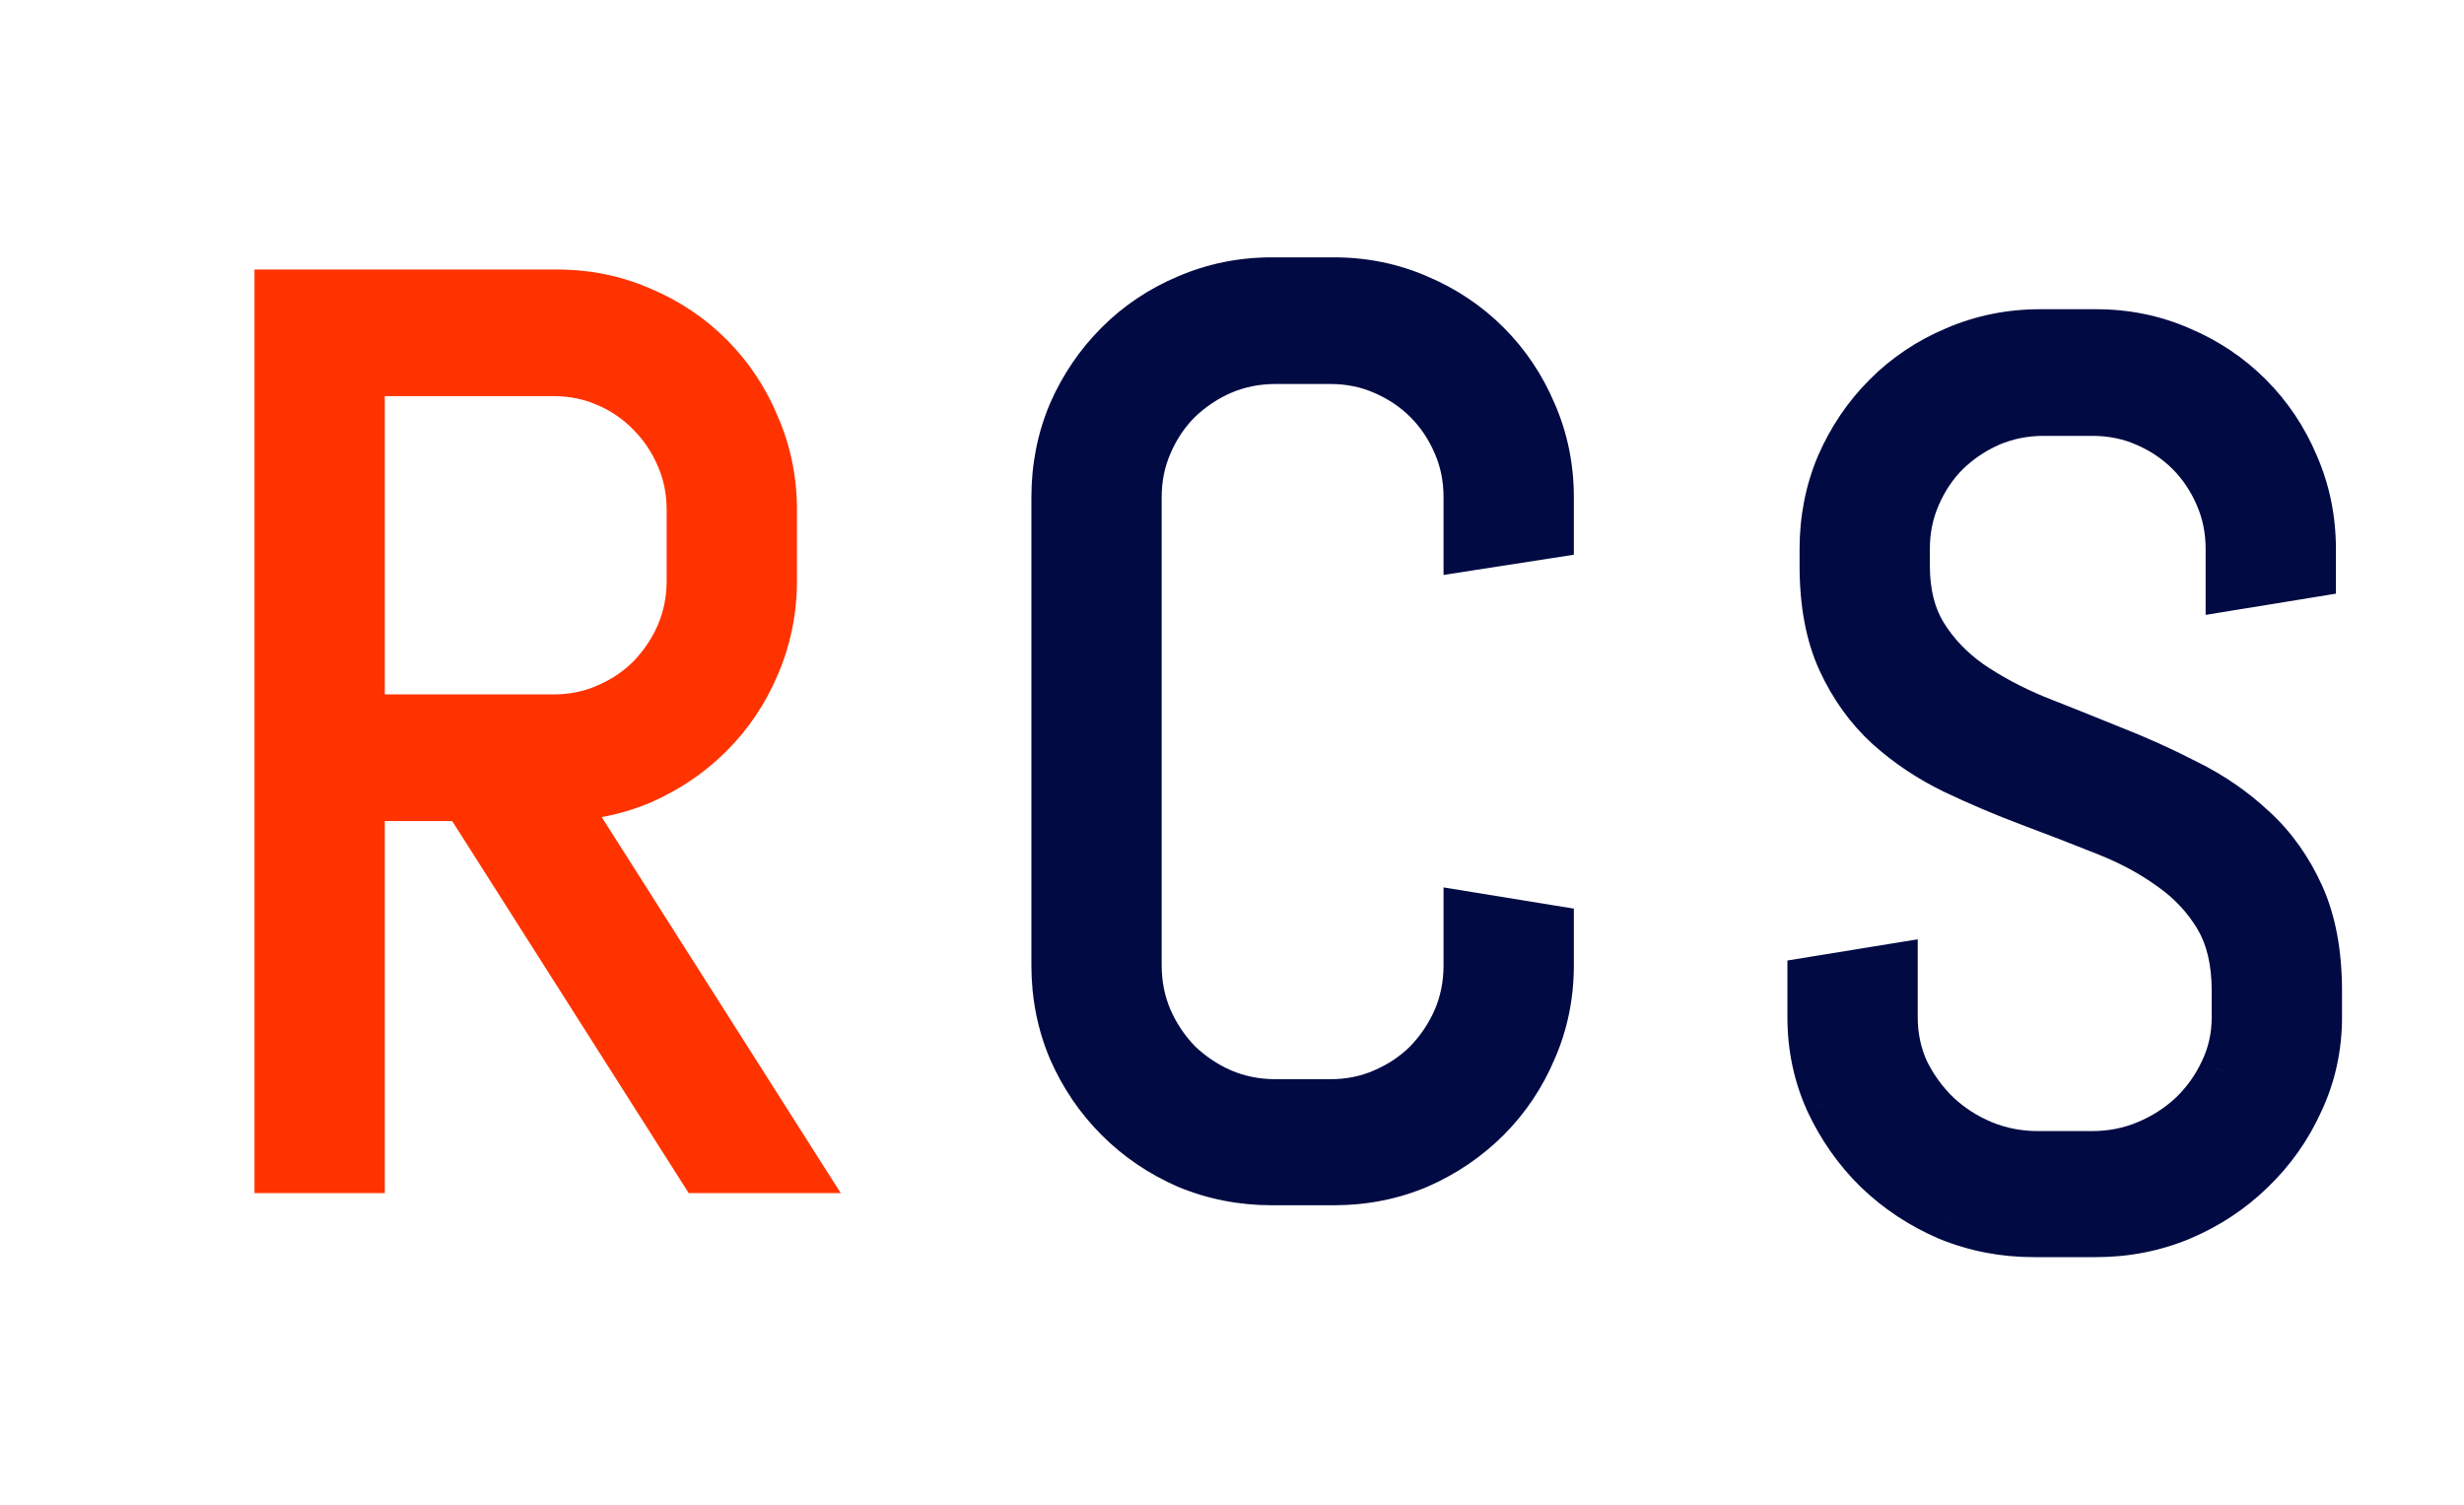
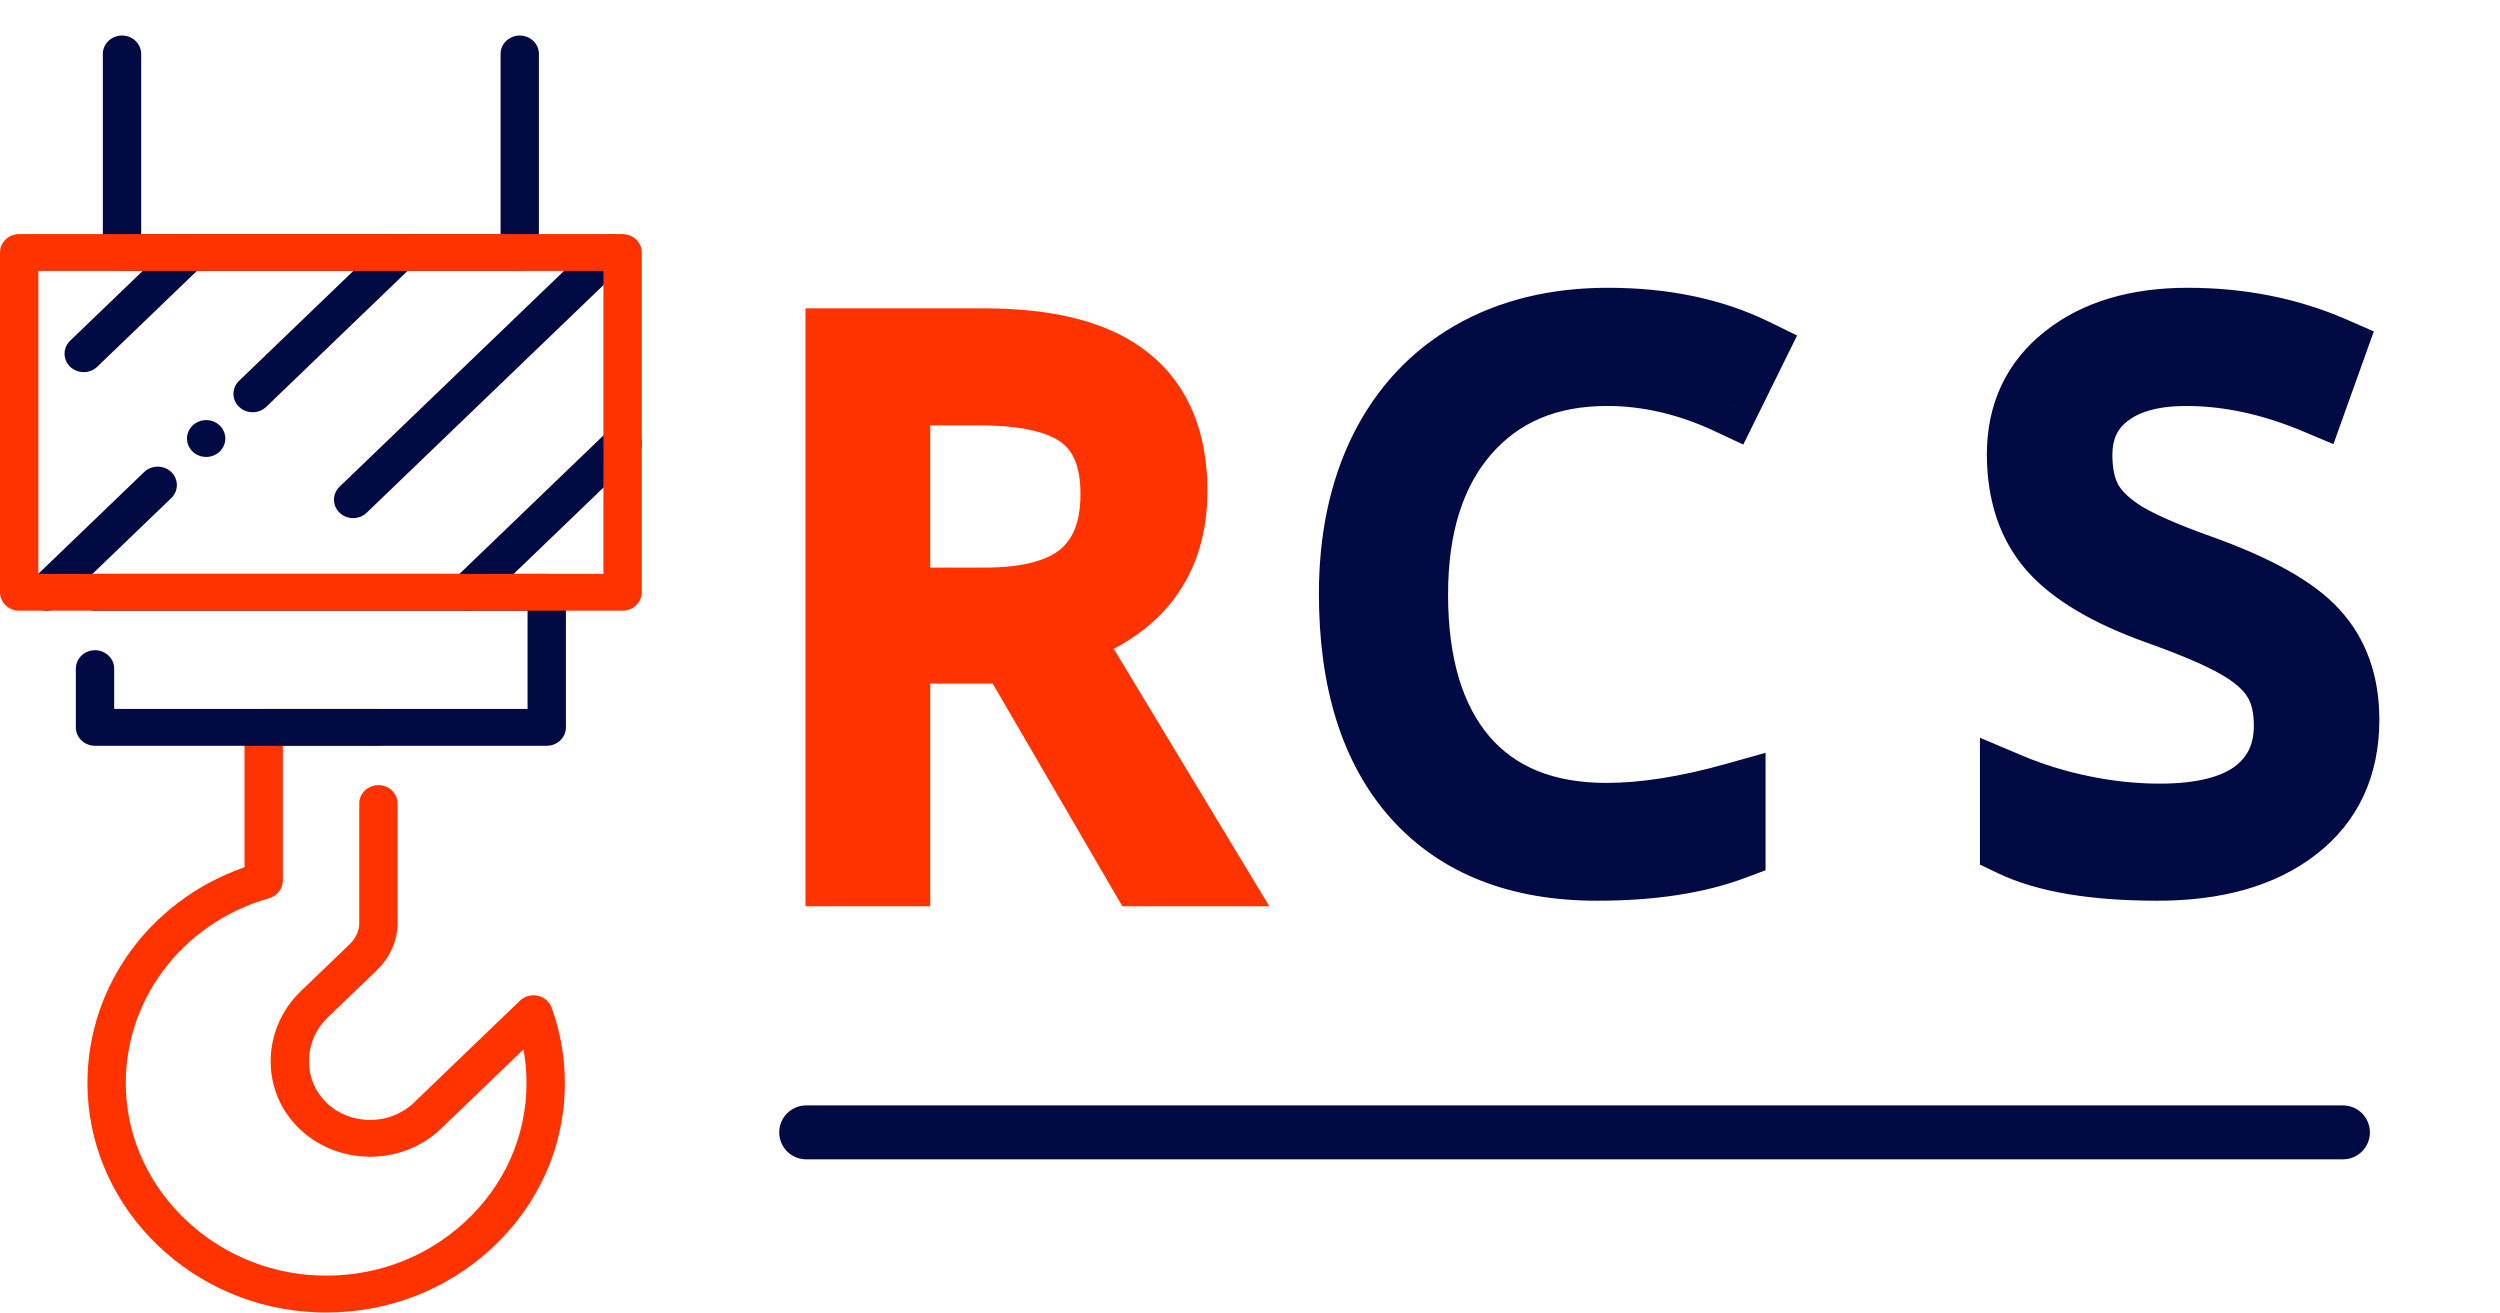
- <svg xmlns="http://www.w3.org/2000/svg" width="95" height="58" viewBox="0 0 95 58" fill="none">
-   <path d="M27.102 45L17.984 30.656H13.836V45H10.812V11.391H21.477C22.617 11.391 23.688 11.609 24.688 12.047C25.688 12.469 26.562 13.055 27.312 13.805C28.062 14.555 28.648 15.438 29.07 16.453C29.508 17.453 29.727 18.523 29.727 19.664V22.383C29.727 23.523 29.508 24.602 29.07 25.617C28.648 26.617 28.062 27.492 27.312 28.242C26.562 28.992 25.688 29.586 24.688 30.023C23.688 30.445 22.617 30.656 21.477 30.656L30.594 45H27.102ZM26.703 19.664C26.703 18.914 26.562 18.219 26.281 17.578C26 16.922 25.617 16.352 25.133 15.867C24.648 15.367 24.078 14.977 23.422 14.695C22.781 14.414 22.086 14.273 21.336 14.273H13.836V27.773H21.336C22.086 27.773 22.781 27.633 23.422 27.352C24.078 27.07 24.648 26.688 25.133 26.203C25.617 25.703 26 25.133 26.281 24.492C26.562 23.836 26.703 23.133 26.703 22.383V19.664Z" fill="#FF3300" />
-   <path d="M27.102 45L26.258 45.536L26.552 46H27.102V45ZM17.984 30.656L18.828 30.12L18.534 29.656H17.984V30.656ZM13.836 30.656V29.656H12.836V30.656H13.836ZM13.836 45V46H14.836V45H13.836ZM10.812 45H9.812V46H10.812V45ZM10.812 11.391V10.391H9.812V11.391H10.812ZM24.688 12.047L24.287 12.963L24.299 12.968L24.688 12.047ZM29.07 16.453L28.147 16.837L28.15 16.845L28.154 16.854L29.07 16.453ZM29.07 25.617L28.152 25.222L28.149 25.229L29.07 25.617ZM24.688 30.023L25.076 30.945L25.088 30.94L24.688 30.023ZM21.477 30.656V29.656H19.656L20.633 31.193L21.477 30.656ZM30.594 45V46H32.414L31.438 44.464L30.594 45ZM26.281 17.578L25.362 17.972L25.366 17.98L26.281 17.578ZM25.133 15.867L24.415 16.563L24.42 16.569L24.426 16.574L25.133 15.867ZM23.422 14.695L23.02 15.611L23.028 15.614L23.422 14.695ZM13.836 14.273V13.273H12.836V14.273H13.836ZM13.836 27.773H12.836V28.773H13.836V27.773ZM23.422 27.352L23.028 26.432L23.02 26.436L23.422 27.352ZM25.133 26.203L25.84 26.91L25.846 26.905L25.851 26.899L25.133 26.203ZM26.281 24.492L27.197 24.894L27.2 24.886L26.281 24.492ZM27.945 44.464L18.828 30.12L17.14 31.193L26.258 45.536L27.945 44.464ZM17.984 29.656H13.836V31.656H17.984V29.656ZM12.836 30.656V45H14.836V30.656H12.836ZM13.836 44H10.812V46H13.836V44ZM11.812 45V11.391H9.812V45H11.812ZM10.812 12.391H21.477V10.391H10.812V12.391ZM21.477 12.391C22.486 12.391 23.419 12.583 24.287 12.963L25.088 11.131C23.956 10.635 22.749 10.391 21.477 10.391V12.391ZM24.299 12.968C25.183 13.341 25.949 13.855 26.605 14.512L28.02 13.098C27.176 12.254 26.192 11.596 25.076 11.126L24.299 12.968ZM26.605 14.512C27.259 15.166 27.773 15.938 28.147 16.837L29.994 16.07C29.524 14.938 28.866 13.944 28.02 13.098L26.605 14.512ZM28.154 16.854C28.534 17.722 28.727 18.655 28.727 19.664H30.727C30.727 18.392 30.482 17.184 29.986 16.052L28.154 16.854ZM28.727 19.664V22.383H30.727V19.664H28.727ZM28.727 22.383C28.727 23.392 28.534 24.335 28.152 25.222L29.989 26.013C30.482 24.868 30.727 23.655 30.727 22.383H28.727ZM28.149 25.229C27.776 26.112 27.262 26.878 26.605 27.535L28.02 28.949C28.863 28.106 29.521 27.122 29.992 26.006L28.149 25.229ZM26.605 27.535C25.946 28.194 25.176 28.718 24.287 29.107L25.088 30.94C26.199 30.454 27.179 29.79 28.02 28.949L26.605 27.535ZM24.299 29.102C23.428 29.469 22.491 29.656 21.477 29.656V31.656C22.744 31.656 23.947 31.421 25.076 30.945L24.299 29.102ZM20.633 31.193L29.75 45.536L31.438 44.464L22.32 30.12L20.633 31.193ZM30.594 44H27.102V46H30.594V44ZM27.703 19.664C27.703 18.786 27.538 17.952 27.197 17.176L25.366 17.98C25.587 18.485 25.703 19.042 25.703 19.664H27.703ZM27.2 17.184C26.871 16.416 26.418 15.738 25.84 15.16L24.426 16.574C24.816 16.965 25.129 17.428 25.362 17.972L27.2 17.184ZM25.851 15.171C25.272 14.574 24.591 14.108 23.816 13.776L23.028 15.614C23.566 15.845 24.025 16.161 24.415 16.563L25.851 15.171ZM23.824 13.78C23.048 13.439 22.214 13.273 21.336 13.273V15.273C21.958 15.273 22.515 15.389 23.02 15.611L23.824 13.78ZM21.336 13.273H13.836V15.273H21.336V13.273ZM12.836 14.273V27.773H14.836V14.273H12.836ZM13.836 28.773H21.336V26.773H13.836V28.773ZM21.336 28.773C22.214 28.773 23.048 28.608 23.824 28.267L23.02 26.436C22.515 26.658 21.958 26.773 21.336 26.773V28.773ZM23.816 28.271C24.584 27.942 25.262 27.488 25.84 26.91L24.426 25.496C24.035 25.887 23.572 26.199 23.028 26.432L23.816 28.271ZM25.851 26.899C26.419 26.313 26.868 25.643 27.197 24.894L25.366 24.09C25.132 24.622 24.816 25.093 24.415 25.507L25.851 26.899ZM27.2 24.886C27.538 24.099 27.703 23.261 27.703 22.383H25.703C25.703 23.004 25.587 23.573 25.362 24.098L27.2 24.886ZM27.703 22.383V19.664H25.703V22.383H27.703Z" fill="#FF3300" />
-   <path d="M59.68 37.219C59.68 38.359 59.461 39.43 59.023 40.43C58.602 41.43 58.016 42.305 57.266 43.055C56.516 43.805 55.641 44.398 54.641 44.836C53.641 45.258 52.57 45.469 51.43 45.469H49.039C47.898 45.469 46.82 45.258 45.805 44.836C44.805 44.398 43.93 43.805 43.18 43.055C42.43 42.305 41.836 41.43 41.398 40.43C40.977 39.43 40.766 38.359 40.766 37.219V19.172C40.766 18.031 40.977 16.961 41.398 15.961C41.836 14.961 42.43 14.086 43.18 13.336C43.93 12.586 44.805 12 45.805 11.578C46.82 11.141 47.898 10.922 49.039 10.922H51.43C52.57 10.922 53.641 11.141 54.641 11.578C55.641 12 56.516 12.586 57.266 13.336C58.016 14.086 58.602 14.961 59.023 15.961C59.461 16.961 59.68 18.031 59.68 19.172V20.531L56.656 21V19.172C56.656 18.422 56.516 17.727 56.234 17.086C55.953 16.43 55.57 15.859 55.086 15.375C54.602 14.891 54.031 14.508 53.375 14.227C52.734 13.945 52.039 13.805 51.289 13.805H49.18C48.43 13.805 47.727 13.945 47.07 14.227C46.43 14.508 45.859 14.891 45.359 15.375C44.875 15.859 44.492 16.43 44.211 17.086C43.93 17.727 43.789 18.422 43.789 19.172V37.219C43.789 37.969 43.93 38.672 44.211 39.328C44.492 39.969 44.875 40.539 45.359 41.039C45.859 41.523 46.43 41.906 47.07 42.188C47.727 42.469 48.43 42.609 49.18 42.609H51.289C52.039 42.609 52.734 42.469 53.375 42.188C54.031 41.906 54.602 41.523 55.086 41.039C55.57 40.539 55.953 39.969 56.234 39.328C56.516 38.672 56.656 37.969 56.656 37.219V35.391L59.68 35.883V37.219Z" fill="#010A43" />
-   <path d="M59.023 40.43L58.107 40.029L58.102 40.041L59.023 40.43ZM54.641 44.836L55.029 45.757L55.041 45.752L54.641 44.836ZM45.805 44.836L45.404 45.752L45.412 45.756L45.421 45.759L45.805 44.836ZM41.398 40.43L40.477 40.818L40.482 40.831L41.398 40.43ZM41.398 15.961L40.482 15.56L40.477 15.572L41.398 15.961ZM45.805 11.578L46.193 12.499L46.2 12.496L45.805 11.578ZM54.641 11.578L54.24 12.494L54.252 12.499L54.641 11.578ZM59.023 15.961L58.102 16.35L58.107 16.362L59.023 15.961ZM59.68 20.531L59.833 21.519L60.68 21.388V20.531H59.68ZM56.656 21H55.656V22.167L56.809 21.988L56.656 21ZM56.234 17.086L55.315 17.48L55.319 17.488L56.234 17.086ZM53.375 14.227L52.973 15.142L52.981 15.146L53.375 14.227ZM47.07 14.227L46.676 13.307L46.668 13.311L47.07 14.227ZM45.359 15.375L44.664 14.657L44.658 14.662L44.652 14.668L45.359 15.375ZM44.211 17.086L45.127 17.488L45.13 17.48L44.211 17.086ZM44.211 39.328L43.292 39.722L43.295 39.73L44.211 39.328ZM45.359 41.039L44.641 41.735L44.652 41.746L44.664 41.757L45.359 41.039ZM47.07 42.188L46.668 43.103L46.676 43.107L47.07 42.188ZM53.375 42.188L52.981 41.268L52.973 41.272L53.375 42.188ZM55.086 41.039L55.793 41.746L55.799 41.741L55.804 41.735L55.086 41.039ZM56.234 39.328L57.15 39.73L57.154 39.722L56.234 39.328ZM56.656 35.391L56.817 34.404L55.656 34.215V35.391H56.656ZM59.68 35.883H60.68V35.032L59.84 34.896L59.68 35.883ZM58.68 37.219C58.68 38.228 58.487 39.161 58.107 40.029L59.94 40.831C60.435 39.698 60.68 38.491 60.68 37.219H58.68ZM58.102 40.041C57.729 40.925 57.215 41.691 56.559 42.348L57.973 43.762C58.816 42.918 59.474 41.934 59.945 40.818L58.102 40.041ZM56.559 42.348C55.899 43.007 55.129 43.531 54.24 43.92L55.041 45.752C56.152 45.266 57.132 44.602 57.973 43.762L56.559 42.348ZM54.252 43.915C53.381 44.282 52.444 44.469 51.43 44.469V46.469C52.697 46.469 53.9 46.234 55.029 45.757L54.252 43.915ZM51.43 44.469H49.039V46.469H51.43V44.469ZM49.039 44.469C48.025 44.469 47.078 44.282 46.188 43.912L45.421 45.759C46.563 46.234 47.772 46.469 49.039 46.469V44.469ZM46.206 43.92C45.316 43.531 44.546 43.007 43.887 42.348L42.473 43.762C43.313 44.602 44.293 45.266 45.404 45.752L46.206 43.92ZM43.887 42.348C43.227 41.688 42.704 40.918 42.315 40.029L40.482 40.831C40.968 41.941 41.632 42.921 42.473 43.762L43.887 42.348ZM42.32 40.041C41.952 39.17 41.766 38.233 41.766 37.219H39.766C39.766 38.486 40.001 39.689 40.477 40.818L42.32 40.041ZM41.766 37.219V19.172H39.766V37.219H41.766ZM41.766 19.172C41.766 18.158 41.952 17.22 42.32 16.35L40.477 15.572C40.001 16.701 39.766 17.905 39.766 19.172H41.766ZM42.315 16.362C42.704 15.473 43.227 14.702 43.887 14.043L42.473 12.629C41.632 13.47 40.968 14.449 40.482 15.56L42.315 16.362ZM43.887 14.043C44.543 13.386 45.309 12.872 46.193 12.499L45.416 10.657C44.3 11.128 43.316 11.785 42.473 12.629L43.887 14.043ZM46.2 12.496C47.087 12.115 48.03 11.922 49.039 11.922V9.922C47.767 9.922 46.554 10.167 45.409 10.66L46.2 12.496ZM49.039 11.922H51.43V9.922H49.039V11.922ZM51.43 11.922C52.439 11.922 53.372 12.115 54.24 12.494L55.041 10.662C53.909 10.167 52.702 9.922 51.43 9.922V11.922ZM54.252 12.499C55.136 12.872 55.902 13.386 56.559 14.043L57.973 12.629C57.129 11.785 56.145 11.128 55.029 10.657L54.252 12.499ZM56.559 14.043C57.215 14.7 57.729 15.466 58.102 16.35L59.945 15.572C59.474 14.456 58.816 13.472 57.973 12.629L56.559 14.043ZM58.107 16.362C58.487 17.23 58.68 18.163 58.68 19.172H60.68C60.68 17.9 60.435 16.692 59.94 15.56L58.107 16.362ZM58.68 19.172V20.531H60.68V19.172H58.68ZM59.526 19.543L56.503 20.012L56.809 21.988L59.833 21.519L59.526 19.543ZM57.656 21V19.172H55.656V21H57.656ZM57.656 19.172C57.656 18.294 57.491 17.46 57.15 16.684L55.319 17.488C55.54 17.993 55.656 18.55 55.656 19.172H57.656ZM57.154 16.692C56.824 15.924 56.371 15.246 55.793 14.668L54.379 16.082C54.77 16.473 55.082 16.936 55.315 17.48L57.154 16.692ZM55.793 14.668C55.215 14.09 54.537 13.637 53.769 13.307L52.981 15.146C53.525 15.379 53.988 15.691 54.379 16.082L55.793 14.668ZM53.777 13.311C53.001 12.97 52.167 12.805 51.289 12.805V14.805C51.911 14.805 52.468 14.921 52.973 15.142L53.777 13.311ZM51.289 12.805H49.18V14.805H51.289V12.805ZM49.18 12.805C48.301 12.805 47.463 12.97 46.676 13.307L47.464 15.146C47.99 14.921 48.558 14.805 49.18 14.805V12.805ZM46.668 13.311C45.919 13.64 45.249 14.089 44.664 14.657L46.055 16.093C46.469 15.692 46.94 15.376 47.472 15.142L46.668 13.311ZM44.652 14.668C44.074 15.246 43.621 15.924 43.292 16.692L45.13 17.48C45.363 16.936 45.676 16.473 46.066 16.082L44.652 14.668ZM43.295 16.684C42.955 17.46 42.789 18.294 42.789 19.172H44.789C44.789 18.55 44.905 17.993 45.127 17.488L43.295 16.684ZM42.789 19.172V37.219H44.789V19.172H42.789ZM42.789 37.219C42.789 38.097 42.955 38.935 43.292 39.722L45.13 38.934C44.905 38.409 44.789 37.84 44.789 37.219H42.789ZM43.295 39.73C43.624 40.479 44.074 41.149 44.641 41.735L46.078 40.343C45.676 39.929 45.36 39.458 45.127 38.926L43.295 39.73ZM44.664 41.757C45.249 42.325 45.919 42.774 46.668 43.103L47.472 41.272C46.94 41.038 46.469 40.722 46.055 40.321L44.664 41.757ZM46.676 43.107C47.463 43.444 48.301 43.609 49.18 43.609V41.609C48.558 41.609 47.99 41.494 47.464 41.268L46.676 43.107ZM49.18 43.609H51.289V41.609H49.18V43.609ZM51.289 43.609C52.167 43.609 53.001 43.444 53.777 43.103L52.973 41.272C52.468 41.494 51.911 41.609 51.289 41.609V43.609ZM53.769 43.107C54.537 42.777 55.215 42.324 55.793 41.746L54.379 40.332C53.988 40.723 53.525 41.035 52.981 41.268L53.769 43.107ZM55.804 41.735C56.372 41.149 56.821 40.479 57.15 39.73L55.319 38.926C55.085 39.458 54.769 39.929 54.368 40.343L55.804 41.735ZM57.154 39.722C57.491 38.935 57.656 38.097 57.656 37.219H55.656C55.656 37.84 55.541 38.409 55.315 38.934L57.154 39.722ZM57.656 37.219V35.391H55.656V37.219H57.656ZM56.496 36.378L59.519 36.87L59.84 34.896L56.817 34.404L56.496 36.378ZM58.68 35.883V37.219H60.68V35.883H58.68Z" fill="#010A43" />
-   <path d="M89.297 39.219C89.297 40.359 89.062 41.43 88.594 42.43C88.141 43.43 87.523 44.305 86.742 45.055C85.977 45.805 85.078 46.398 84.047 46.836C83.031 47.258 81.953 47.469 80.812 47.469H78.398C77.258 47.469 76.172 47.258 75.141 46.836C74.125 46.398 73.227 45.805 72.445 45.055C71.68 44.305 71.062 43.43 70.594 42.43C70.141 41.43 69.914 40.359 69.914 39.219V37.883L72.938 37.391V39.219C72.938 39.969 73.086 40.672 73.383 41.328C73.695 41.969 74.109 42.539 74.625 43.039C75.141 43.523 75.734 43.906 76.406 44.188C77.094 44.469 77.812 44.609 78.562 44.609H80.672C81.422 44.609 82.133 44.469 82.805 44.188C83.477 43.906 84.07 43.523 84.586 43.039C85.102 42.539 85.508 41.969 85.805 41.328C86.117 40.672 86.273 39.969 86.273 39.219V38.211C86.273 37.055 86.047 36.094 85.594 35.328C85.141 34.562 84.539 33.914 83.789 33.383C83.039 32.836 82.188 32.375 81.234 32C80.297 31.625 79.328 31.25 78.328 30.875C77.328 30.5 76.352 30.086 75.398 29.633C74.461 29.18 73.617 28.617 72.867 27.945C72.117 27.258 71.516 26.422 71.062 25.438C70.609 24.453 70.383 23.242 70.383 21.805V21.172C70.383 20.031 70.594 18.961 71.016 17.961C71.453 16.961 72.047 16.086 72.797 15.336C73.547 14.586 74.422 14 75.422 13.578C76.438 13.141 77.516 12.922 78.656 12.922H80.812C81.953 12.922 83.023 13.141 84.023 13.578C85.023 14 85.898 14.586 86.648 15.336C87.398 16.086 87.984 16.961 88.406 17.961C88.844 18.961 89.062 20.031 89.062 21.172V22.039L86.039 22.531V21.172C86.039 20.422 85.898 19.727 85.617 19.086C85.336 18.43 84.953 17.859 84.469 17.375C83.984 16.891 83.414 16.508 82.758 16.227C82.117 15.945 81.422 15.805 80.672 15.805H78.797C78.047 15.805 77.344 15.945 76.688 16.227C76.047 16.508 75.477 16.891 74.977 17.375C74.492 17.859 74.109 18.43 73.828 19.086C73.547 19.727 73.406 20.422 73.406 21.172V21.805C73.406 22.883 73.633 23.789 74.086 24.523C74.539 25.258 75.141 25.891 75.891 26.422C76.641 26.938 77.484 27.391 78.422 27.781C79.375 28.156 80.352 28.547 81.352 28.953C82.352 29.344 83.32 29.781 84.258 30.266C85.211 30.734 86.062 31.32 86.812 32.023C87.562 32.711 88.164 33.555 88.617 34.555C89.07 35.555 89.297 36.773 89.297 38.211V39.219Z" fill="#010A43" />
-   <path d="M88.594 42.43L87.688 42.005L87.683 42.017L88.594 42.43ZM86.742 45.055L86.05 44.333L86.042 44.34L86.742 45.055ZM84.047 46.836L84.43 47.76L84.437 47.757L84.047 46.836ZM75.141 46.836L74.745 47.754L74.754 47.758L74.762 47.761L75.141 46.836ZM72.445 45.055L71.746 45.769L71.753 45.776L72.445 45.055ZM70.594 42.43L69.683 42.843L69.688 42.854L70.594 42.43ZM69.914 37.883L69.753 36.896L68.914 37.032V37.883H69.914ZM72.938 37.391H73.938V36.215L72.777 36.404L72.938 37.391ZM73.383 41.328L72.472 41.74L72.478 41.754L72.484 41.767L73.383 41.328ZM74.625 43.039L73.929 43.757L73.934 43.763L73.94 43.768L74.625 43.039ZM76.406 44.188L76.02 45.11L76.028 45.113L76.406 44.188ZM84.586 43.039L85.271 43.768L85.276 43.763L85.282 43.757L84.586 43.039ZM85.805 41.328L84.902 40.898L84.897 40.908L85.805 41.328ZM83.789 33.383L83.2 34.191L83.211 34.199L83.789 33.383ZM81.234 32L80.863 32.928L80.868 32.931L81.234 32ZM75.398 29.633L74.963 30.533L74.969 30.536L75.398 29.633ZM72.867 27.945L72.191 28.683L72.2 28.69L72.867 27.945ZM71.016 17.961L70.099 17.56L70.094 17.572L71.016 17.961ZM75.422 13.578L75.811 14.499L75.817 14.496L75.422 13.578ZM84.023 13.578L83.623 14.494L83.635 14.499L84.023 13.578ZM88.406 17.961L87.485 18.35L87.49 18.362L88.406 17.961ZM89.062 22.039L89.223 23.026L90.062 22.889V22.039H89.062ZM86.039 22.531H85.039V23.707L86.2 23.518L86.039 22.531ZM85.617 19.086L84.698 19.48L84.701 19.488L85.617 19.086ZM82.758 16.227L82.356 17.142L82.364 17.146L82.758 16.227ZM76.688 16.227L76.294 15.307L76.285 15.311L76.688 16.227ZM74.977 17.375L74.281 16.657L74.275 16.662L74.269 16.668L74.977 17.375ZM73.828 19.086L74.744 19.488L74.747 19.48L73.828 19.086ZM75.891 26.422L75.313 27.238L75.324 27.246L75.891 26.422ZM78.422 27.781L78.037 28.704L78.046 28.708L78.056 28.712L78.422 27.781ZM81.352 28.953L80.975 29.88L80.988 29.885L81.352 28.953ZM84.258 30.266L83.799 31.154L83.808 31.159L83.817 31.163L84.258 30.266ZM86.812 32.023L86.129 32.753L86.137 32.761L86.812 32.023ZM88.297 39.219C88.297 40.218 88.093 41.142 87.688 42.005L89.499 42.854C90.032 41.717 90.297 40.501 90.297 39.219H88.297ZM87.683 42.017C87.281 42.903 86.738 43.673 86.05 44.333L87.435 45.776C88.309 44.937 89 43.957 89.505 42.842L87.683 42.017ZM86.042 44.34C85.37 44.999 84.578 45.524 83.656 45.915L84.437 47.757C85.579 47.272 86.583 46.61 87.442 45.769L86.042 44.34ZM83.663 45.912C82.774 46.282 81.826 46.469 80.812 46.469V48.469C82.08 48.469 83.289 48.234 84.43 47.759L83.663 45.912ZM80.812 46.469H78.398V48.469H80.812V46.469ZM78.398 46.469C77.385 46.469 76.427 46.282 75.519 45.91L74.762 47.761C75.916 48.234 77.131 48.469 78.398 48.469V46.469ZM75.536 45.917C74.628 45.526 73.831 44.999 73.138 44.333L71.753 45.776C72.622 46.611 73.622 47.27 74.745 47.754L75.536 45.917ZM73.145 44.34C72.467 43.676 71.919 42.901 71.499 42.005L69.688 42.854C70.206 43.959 70.892 44.933 71.746 45.769L73.145 44.34ZM71.505 42.017C71.112 41.152 70.914 40.223 70.914 39.219H68.914C68.914 40.496 69.169 41.708 69.683 42.842L71.505 42.017ZM70.914 39.219V37.883H68.914V39.219H70.914ZM70.075 38.87L73.098 38.378L72.777 36.404L69.753 36.896L70.075 38.87ZM71.938 37.391V39.219H73.938V37.391H71.938ZM71.938 39.219C71.938 40.105 72.114 40.949 72.472 41.74L74.294 40.916C74.058 40.395 73.938 39.833 73.938 39.219H71.938ZM72.484 41.767C72.848 42.512 73.331 43.177 73.929 43.757L75.321 42.321C74.888 41.901 74.543 41.425 74.282 40.89L72.484 41.767ZM73.94 43.768C74.546 44.337 75.241 44.784 76.02 45.11L76.792 43.265C76.228 43.029 75.736 42.71 75.31 42.31L73.94 43.768ZM76.028 45.113C76.837 45.444 77.684 45.609 78.562 45.609V43.609C77.941 43.609 77.351 43.494 76.785 43.262L76.028 45.113ZM78.562 45.609H80.672V43.609H78.562V45.609ZM80.672 45.609C81.55 45.609 82.393 45.444 83.191 45.11L82.418 43.265C81.873 43.494 81.293 43.609 80.672 43.609V45.609ZM83.191 45.11C83.97 44.784 84.665 44.337 85.271 43.768L83.901 42.31C83.475 42.71 82.984 43.029 82.418 43.265L83.191 45.11ZM85.282 43.757C85.884 43.173 86.363 42.502 86.712 41.749L84.897 40.908C84.653 41.435 84.319 41.905 83.89 42.321L85.282 43.757ZM86.707 41.758C87.086 40.963 87.273 40.113 87.273 39.219H85.273C85.273 39.825 85.148 40.381 84.902 40.898L86.707 41.758ZM87.273 39.219V38.211H85.273V39.219H87.273ZM87.273 38.211C87.273 36.928 87.022 35.778 86.454 34.819L84.733 35.837C85.072 36.409 85.273 37.181 85.273 38.211H87.273ZM86.454 34.819C85.927 33.928 85.228 33.176 84.367 32.567L83.211 34.199C83.85 34.652 84.354 35.197 84.733 35.837L86.454 34.819ZM84.378 32.575C83.553 31.973 82.625 31.472 81.6 31.069L80.868 32.931C81.75 33.278 82.525 33.699 83.2 34.191L84.378 32.575ZM81.606 31.072C80.661 30.694 79.686 30.316 78.679 29.939L77.977 31.811C78.971 32.184 79.933 32.556 80.863 32.928L81.606 31.072ZM78.679 29.939C77.706 29.573 76.755 29.171 75.828 28.73L74.969 30.536C75.948 31.001 76.951 31.427 77.977 31.811L78.679 29.939ZM75.834 28.733C74.978 28.319 74.212 27.808 73.534 27.201L72.2 28.69C73.022 29.427 73.944 30.041 74.963 30.533L75.834 28.733ZM73.543 27.208C72.897 26.616 72.372 25.891 71.971 25.019L70.154 25.856C70.659 26.953 71.337 27.899 72.192 28.683L73.543 27.208ZM71.971 25.019C71.594 24.202 71.383 23.143 71.383 21.805H69.383C69.383 23.342 69.624 24.705 70.154 25.856L71.971 25.019ZM71.383 21.805V21.172H69.383V21.805H71.383ZM71.383 21.172C71.383 20.158 71.57 19.22 71.937 18.35L70.094 17.572C69.618 18.701 69.383 19.905 69.383 21.172H71.383ZM71.932 18.362C72.321 17.473 72.845 16.702 73.504 16.043L72.09 14.629C71.249 15.47 70.585 16.449 70.1 17.56L71.932 18.362ZM73.504 16.043C74.16 15.386 74.927 14.872 75.811 14.499L75.033 12.657C73.917 13.128 72.933 13.785 72.09 14.629L73.504 16.043ZM75.817 14.496C76.704 14.115 77.647 13.922 78.656 13.922V11.922C77.384 11.922 76.171 12.167 75.026 12.66L75.817 14.496ZM78.656 13.922H80.812V11.922H78.656V13.922ZM80.812 13.922C81.822 13.922 82.755 14.115 83.623 14.494L84.424 12.662C83.292 12.167 82.085 11.922 80.812 11.922V13.922ZM83.635 14.499C84.519 14.872 85.285 15.386 85.941 16.043L87.356 14.629C86.512 13.785 85.528 13.128 84.412 12.657L83.635 14.499ZM85.941 16.043C86.598 16.7 87.112 17.466 87.485 18.35L89.328 17.572C88.857 16.456 88.199 15.472 87.356 14.629L85.941 16.043ZM87.49 18.362C87.87 19.23 88.062 20.163 88.062 21.172H90.062C90.062 19.9 89.818 18.692 89.322 17.56L87.49 18.362ZM88.062 21.172V22.039H90.062V21.172H88.062ZM88.902 21.052L85.878 21.544L86.2 23.518L89.223 23.026L88.902 21.052ZM87.039 22.531V21.172H85.039V22.531H87.039ZM87.039 21.172C87.039 20.294 86.874 19.46 86.533 18.684L84.701 19.488C84.923 19.993 85.039 20.55 85.039 21.172H87.039ZM86.536 18.692C86.207 17.924 85.754 17.246 85.176 16.668L83.762 18.082C84.152 18.473 84.465 18.936 84.698 19.48L86.536 18.692ZM85.176 16.668C84.598 16.09 83.92 15.637 83.152 15.307L82.364 17.146C82.908 17.379 83.371 17.692 83.762 18.082L85.176 16.668ZM83.16 15.311C82.383 14.97 81.55 14.805 80.672 14.805V16.805C81.294 16.805 81.851 16.921 82.356 17.142L83.16 15.311ZM80.672 14.805H78.797V16.805H80.672V14.805ZM78.797 14.805C77.918 14.805 77.081 14.97 76.294 15.307L77.081 17.146C77.607 16.921 78.175 16.805 78.797 16.805V14.805ZM76.285 15.311C75.537 15.64 74.867 16.089 74.281 16.657L75.672 18.093C76.087 17.692 76.557 17.376 77.09 17.142L76.285 15.311ZM74.269 16.668C73.691 17.246 73.238 17.924 72.909 18.692L74.747 19.48C74.981 18.936 75.293 18.473 75.684 18.082L74.269 16.668ZM72.912 18.684C72.572 19.46 72.406 20.294 72.406 21.172H74.406C74.406 20.55 74.522 19.993 74.744 19.488L72.912 18.684ZM72.406 21.172V21.805H74.406V21.172H72.406ZM72.406 21.805C72.406 23.022 72.663 24.121 73.235 25.049L74.937 23.998C74.603 23.457 74.406 22.743 74.406 21.805H72.406ZM73.235 25.049C73.763 25.905 74.46 26.634 75.313 27.238L76.469 25.606C75.821 25.147 75.315 24.611 74.937 23.998L73.235 25.049ZM75.324 27.246C76.137 27.805 77.043 28.29 78.037 28.704L78.806 26.858C77.926 26.491 77.144 26.07 76.457 25.598L75.324 27.246ZM78.056 28.712C79.005 29.085 79.978 29.475 80.975 29.88L81.728 28.027C80.725 27.619 79.745 27.227 78.788 26.851L78.056 28.712ZM80.988 29.885C81.956 30.263 82.893 30.686 83.799 31.154L84.717 29.377C83.748 28.877 82.747 28.425 81.715 28.022L80.988 29.885ZM83.817 31.163C84.684 31.59 85.453 32.12 86.129 32.753L87.496 31.294C86.672 30.521 85.738 29.879 84.699 29.368L83.817 31.163ZM86.137 32.761C86.78 33.35 87.304 34.081 87.706 34.967L89.528 34.142C89.024 33.029 88.345 32.072 87.488 31.286L86.137 32.761ZM87.706 34.967C88.085 35.804 88.297 36.874 88.297 38.211H90.297C90.297 36.673 90.055 35.305 89.528 34.142L87.706 34.967ZM88.297 38.211V39.219H90.297V38.211H88.297Z" fill="#010A43" />
+ <svg xmlns="http://www.w3.org/2000/svg" width="80" height="42" viewBox="0 0 80 42" fill="none">
+   <path d="M51.432 11.991C49.549 11.991 48.061 12.62 46.967 13.877C45.881 15.127 45.338 16.842 45.338 19.022C45.338 21.264 45.861 22.998 46.908 24.225C47.963 25.444 49.463 26.053 51.408 26.053C52.604 26.053 53.967 25.838 55.498 25.409V27.155C54.311 27.6 52.846 27.823 51.104 27.823C48.58 27.823 46.631 27.057 45.256 25.526C43.889 23.994 43.205 21.819 43.205 18.998C43.205 17.233 43.533 15.686 44.19 14.358C44.854 13.03 45.807 12.006 47.049 11.287C48.299 10.569 49.768 10.209 51.455 10.209C53.252 10.209 54.822 10.537 56.166 11.194L55.322 12.905C54.026 12.295 52.729 11.991 51.432 11.991ZM75.139 23.03C75.139 24.538 74.592 25.713 73.498 26.557C72.404 27.401 70.92 27.823 69.045 27.823C67.014 27.823 65.451 27.561 64.358 27.038V25.116C65.061 25.413 65.826 25.647 66.654 25.819C67.483 25.991 68.303 26.076 69.115 26.076C70.444 26.076 71.444 25.826 72.115 25.326C72.787 24.819 73.123 24.116 73.123 23.217C73.123 22.623 73.002 22.139 72.76 21.764C72.526 21.381 72.127 21.03 71.565 20.709C71.01 20.389 70.162 20.026 69.022 19.619C67.428 19.049 66.287 18.373 65.6 17.592C64.92 16.811 64.58 15.791 64.58 14.534C64.58 13.213 65.076 12.162 66.069 11.381C67.061 10.6 68.373 10.209 70.006 10.209C71.709 10.209 73.276 10.522 74.705 11.147L74.084 12.881C72.67 12.287 71.295 11.991 69.959 11.991C68.904 11.991 68.08 12.217 67.487 12.67C66.893 13.123 66.596 13.752 66.596 14.557C66.596 15.151 66.705 15.639 66.924 16.022C67.143 16.397 67.51 16.744 68.026 17.065C68.549 17.377 69.346 17.725 70.416 18.108C72.213 18.748 73.447 19.436 74.119 20.17C74.799 20.905 75.139 21.858 75.139 23.03Z" fill="#010A43" />
+   <path d="M46.967 13.877L46.212 13.221L46.212 13.222L46.967 13.877ZM46.908 24.225L46.148 24.874L46.152 24.879L46.908 24.225ZM55.498 25.409H56.498V24.089L55.228 24.446L55.498 25.409ZM55.498 27.155L55.849 28.091L56.498 27.848V27.155H55.498ZM45.256 25.526L44.51 26.192L44.512 26.194L45.256 25.526ZM44.19 14.358L43.295 13.911L43.293 13.915L44.19 14.358ZM47.049 11.287L46.55 10.421L46.548 10.422L47.049 11.287ZM56.166 11.194L57.063 11.636L57.507 10.736L56.605 10.295L56.166 11.194ZM55.322 12.905L54.897 13.81L55.785 14.227L56.219 13.347L55.322 12.905ZM51.432 10.991C49.301 10.991 47.522 11.715 46.212 13.221L47.722 14.534C48.6 13.524 49.797 12.991 51.432 12.991V10.991ZM46.212 13.222C44.924 14.704 44.338 16.679 44.338 19.022H46.338C46.338 17.006 46.838 15.55 47.722 14.533L46.212 13.222ZM44.338 19.022C44.338 21.41 44.895 23.407 46.148 24.874L47.669 23.576C46.828 22.59 46.338 21.118 46.338 19.022H44.338ZM46.152 24.879C47.436 26.363 49.239 27.053 51.408 27.053V25.053C49.688 25.053 48.49 24.525 47.664 23.571L46.152 24.879ZM51.408 27.053C52.719 27.053 54.176 26.818 55.768 26.371L55.228 24.446C53.758 24.858 52.488 25.053 51.408 25.053V27.053ZM54.498 25.409V27.155H56.498V25.409H54.498ZM55.147 26.218C54.105 26.609 52.768 26.823 51.104 26.823V28.823C52.924 28.823 54.516 28.591 55.849 28.091L55.147 26.218ZM51.104 26.823C48.795 26.823 47.144 26.131 46 24.858L44.512 26.194C46.119 27.983 48.366 28.823 51.104 28.823V26.823ZM46.002 24.86C44.851 23.571 44.205 21.665 44.205 18.998H42.205C42.205 21.972 42.927 24.418 44.51 26.192L46.002 24.86ZM44.205 18.998C44.205 17.357 44.51 15.967 45.086 14.801L43.293 13.915C42.557 15.405 42.205 17.108 42.205 18.998H44.205ZM45.084 14.805C45.664 13.645 46.483 12.77 47.55 12.153L46.548 10.422C45.131 11.242 44.044 12.414 43.295 13.911L45.084 14.805ZM47.547 12.154C48.622 11.537 49.913 11.209 51.455 11.209V9.209C49.623 9.209 47.976 9.601 46.55 10.421L47.547 12.154ZM51.455 11.209C53.13 11.209 54.545 11.515 55.727 12.092L56.605 10.295C55.1 9.56 53.374 9.209 51.455 9.209V11.209ZM55.269 10.751L54.426 12.462L56.219 13.347L57.063 11.636L55.269 10.751ZM55.748 12C54.332 11.334 52.891 10.991 51.432 10.991V12.991C52.567 12.991 53.719 13.256 54.897 13.81L55.748 12ZM64.358 27.038H63.358V27.668L63.926 27.939L64.358 27.038ZM64.358 25.116L64.747 24.194L63.358 23.608V25.116H64.358ZM72.115 25.326L72.712 26.129L72.718 26.124L72.115 25.326ZM72.76 21.764L71.907 22.286L71.913 22.296L71.92 22.306L72.76 21.764ZM71.565 20.709L71.064 21.575L71.07 21.578L71.565 20.709ZM69.022 19.619L68.685 20.561L68.686 20.561L69.022 19.619ZM65.6 17.592L64.845 18.248L64.849 18.253L65.6 17.592ZM74.705 11.147L75.647 11.484L75.962 10.605L75.106 10.231L74.705 11.147ZM74.084 12.881L73.697 13.803L74.67 14.212L75.026 13.218L74.084 12.881ZM66.924 16.022L66.056 16.518L66.06 16.526L66.924 16.022ZM68.026 17.065L67.498 17.914L67.505 17.919L67.513 17.923L68.026 17.065ZM70.416 18.108L70.079 19.049L70.08 19.05L70.416 18.108ZM74.119 20.17L73.382 20.845L73.385 20.849L74.119 20.17ZM74.139 23.03C74.139 24.26 73.711 25.13 72.887 25.765L74.109 27.349C75.473 26.297 76.139 24.815 76.139 23.03H74.139ZM72.887 25.765C72.022 26.433 70.777 26.823 69.045 26.823V28.823C71.063 28.823 72.787 28.369 74.109 27.349L72.887 25.765ZM69.045 26.823C67.075 26.823 65.687 26.565 64.789 26.135L63.926 27.939C65.216 28.557 66.953 28.823 69.045 28.823V26.823ZM65.358 27.038V25.116H63.358V27.038H65.358ZM63.969 26.037C64.738 26.361 65.566 26.614 66.451 26.798L66.858 24.84C66.087 24.68 65.384 24.463 64.747 24.194L63.969 26.037ZM66.451 26.798C67.344 26.983 68.232 27.076 69.115 27.076V25.076C68.374 25.076 67.622 24.998 66.858 24.84L66.451 26.798ZM69.115 27.076C70.542 27.076 71.793 26.813 72.712 26.129L71.518 24.524C71.094 24.84 70.345 25.076 69.115 25.076V27.076ZM72.718 26.124C73.659 25.413 74.123 24.405 74.123 23.217H72.123C72.123 23.826 71.915 24.224 71.512 24.529L72.718 26.124ZM74.123 23.217C74.123 22.493 73.976 21.803 73.6 21.221L71.92 22.306C72.028 22.475 72.123 22.754 72.123 23.217H74.123ZM73.613 21.242C73.26 20.665 72.708 20.21 72.059 19.84L71.07 21.578C71.546 21.85 71.791 22.097 71.907 22.286L73.613 21.242ZM72.065 19.843C71.43 19.477 70.514 19.09 69.357 18.677L68.686 20.561C69.811 20.962 70.59 21.301 71.064 21.575L72.065 19.843ZM69.359 18.678C67.835 18.133 66.877 17.53 66.35 16.931L64.849 18.253C65.698 19.217 67.021 19.966 68.685 20.561L69.359 18.678ZM66.354 16.936C65.865 16.374 65.58 15.604 65.58 14.534H63.58C63.58 15.979 63.975 17.248 64.845 18.248L66.354 16.936ZM65.58 14.534C65.58 13.504 65.948 12.749 66.687 12.167L65.45 10.595C64.204 11.576 63.58 12.923 63.58 14.534H65.58ZM66.687 12.167C67.457 11.561 68.531 11.209 70.006 11.209V9.209C68.215 9.209 66.664 9.639 65.45 10.595L66.687 12.167ZM70.006 11.209C71.584 11.209 73.013 11.498 74.305 12.063L75.106 10.231C73.539 9.545 71.834 9.209 70.006 9.209V11.209ZM73.764 10.81L73.143 12.544L75.026 13.218L75.647 11.484L73.764 10.81ZM74.471 11.959C72.953 11.322 71.446 10.991 69.959 10.991V12.991C71.144 12.991 72.388 13.253 73.697 13.803L74.471 11.959ZM69.959 10.991C68.773 10.991 67.707 11.244 66.88 11.875L68.093 13.465C68.454 13.19 69.036 12.991 69.959 12.991V10.991ZM66.88 11.875C66.017 12.534 65.596 13.468 65.596 14.557H67.596C67.596 14.036 67.769 13.713 68.093 13.465L66.88 11.875ZM65.596 14.557C65.596 15.267 65.726 15.941 66.056 16.518L67.792 15.526C67.685 15.338 67.596 15.035 67.596 14.557H65.596ZM66.06 16.526C66.387 17.086 66.896 17.54 67.498 17.914L68.553 16.215C68.124 15.949 67.898 15.707 67.788 15.518L66.06 16.526ZM67.513 17.923C68.121 18.286 68.991 18.66 70.079 19.049L70.753 17.166C69.701 16.79 68.977 16.468 68.538 16.206L67.513 17.923ZM70.08 19.05C71.84 19.677 72.881 20.298 73.382 20.845L74.857 19.495C74.014 18.574 72.586 17.82 70.752 17.166L70.08 19.05ZM73.385 20.849C73.865 21.368 74.139 22.064 74.139 23.03H76.139C76.139 21.652 75.733 20.441 74.853 19.491L73.385 20.849Z" fill="#010A43" />
+   <path d="M28.767 20.875V28H26.775V10.867H31.474C33.575 10.867 35.126 11.27 36.126 12.074C37.134 12.879 37.638 14.09 37.638 15.707C37.638 17.973 36.49 19.504 34.193 20.301L38.845 28H36.49L32.341 20.875H28.767ZM28.767 19.164H31.497C32.904 19.164 33.935 18.887 34.591 18.332C35.247 17.77 35.575 16.93 35.575 15.812C35.575 14.68 35.24 13.863 34.568 13.363C33.904 12.863 32.833 12.613 31.357 12.613H28.767V19.164Z" fill="#FF3300" />
+   <path d="M28.767 20.875V19.875H27.767V20.875H28.767ZM28.767 28V29H29.767V28H28.767ZM26.775 28H25.775V29H26.775V28ZM26.775 10.867V9.867H25.775V10.867H26.775ZM36.126 12.074L35.499 12.853L35.502 12.856L36.126 12.074ZM34.193 20.301L33.865 19.356L32.698 19.761L33.337 20.818L34.193 20.301ZM38.845 28V29H40.618L39.701 27.483L38.845 28ZM36.49 28L35.625 28.503L35.915 29H36.49V28ZM32.341 20.875L33.205 20.372L32.916 19.875H32.341V20.875ZM28.767 19.164H27.767V20.164H28.767V19.164ZM34.591 18.332L35.237 19.096L35.242 19.091L34.591 18.332ZM34.568 13.363L33.966 14.162L33.971 14.165L34.568 13.363ZM28.767 12.613V11.613H27.767V12.613H28.767ZM27.767 20.875V28H29.767V20.875H27.767ZM28.767 27H26.775V29H28.767V27ZM27.775 28V10.867H25.775V28H27.775ZM26.775 11.867H31.474V9.867H26.775V11.867ZM31.474 11.867C33.482 11.867 34.759 12.258 35.499 12.853L36.753 11.295C35.493 10.281 33.669 9.867 31.474 9.867V11.867ZM35.502 12.856C36.213 13.423 36.638 14.309 36.638 15.707H38.638C38.638 13.87 38.055 12.334 36.75 11.293L35.502 12.856ZM36.638 15.707C36.638 16.665 36.398 17.392 35.977 17.955C35.551 18.523 34.876 19.005 33.865 19.356L34.52 21.245C35.806 20.799 36.854 20.118 37.577 19.155C38.303 18.186 38.638 17.015 38.638 15.707H36.638ZM33.337 20.818L37.989 28.517L39.701 27.483L35.049 19.784L33.337 20.818ZM38.845 27H36.49V29H38.845V27ZM37.354 27.497L33.205 20.372L31.477 21.378L35.625 28.503L37.354 27.497ZM32.341 19.875H28.767V21.875H32.341V19.875ZM28.767 20.164H31.497V18.164H28.767V20.164ZM31.497 20.164C33 20.164 34.316 19.874 35.237 19.096L33.946 17.568C33.554 17.899 32.807 18.164 31.497 18.164V20.164ZM35.242 19.091C36.181 18.286 36.575 17.13 36.575 15.812H34.575C34.575 16.729 34.314 17.253 33.94 17.573L35.242 19.091ZM36.575 15.812C36.575 14.484 36.173 13.312 35.165 12.561L33.971 14.165C34.306 14.415 34.575 14.875 34.575 15.812H36.575ZM35.169 12.564C34.242 11.866 32.901 11.613 31.357 11.613V13.613C32.766 13.613 33.566 13.86 33.966 14.162L35.169 12.564ZM31.357 11.613H28.767V13.613H31.357V11.613ZM27.767 12.613V19.164H29.767V12.613H27.767Z" fill="#FF3300" />
+   <path d="M10.439 42C10.319 42 10.199 41.998 10.078 41.992C8.185 41.91 6.396 41.147 5.043 39.846C3.689 38.546 2.895 36.826 2.807 35.005C2.648 31.764 4.691 28.843 7.824 27.751V23.275C7.824 22.949 8.098 22.685 8.437 22.685H12.11C12.45 22.685 12.724 22.949 12.724 23.275C12.724 23.601 12.45 23.865 12.11 23.865H9.051V28.177C9.051 28.439 8.872 28.669 8.612 28.743C5.776 29.55 3.893 32.103 4.032 34.95C4.184 38.095 6.864 40.67 10.134 40.813C11.909 40.892 13.586 40.287 14.864 39.113C16.144 37.937 16.848 36.354 16.848 34.654C16.848 34.292 16.816 33.933 16.751 33.581L14.111 36.119C12.886 37.297 10.872 37.316 9.624 36.161C9.011 35.594 8.669 34.822 8.661 33.989C8.652 33.143 9.002 32.317 9.62 31.723L11.189 30.215C11.373 30.038 11.479 29.818 11.496 29.579V25.714C11.496 25.388 11.77 25.124 12.11 25.124C12.449 25.124 12.723 25.388 12.723 25.714V29.598C12.723 29.609 12.723 29.62 12.722 29.631C12.691 30.17 12.461 30.66 12.056 31.05L10.488 32.558C10.101 32.929 9.882 33.447 9.887 33.979C9.893 34.493 10.101 34.967 10.474 35.313C11.245 36.025 12.487 36.013 13.243 35.286L16.639 32.021C16.788 31.878 17.004 31.818 17.209 31.864C17.415 31.909 17.581 32.052 17.652 32.244C17.932 33.017 18.075 33.828 18.075 34.656C18.075 36.681 17.235 38.568 15.712 39.967C14.275 41.285 12.415 42 10.439 42Z" fill="#FF3300" />
+   <path d="M16.632 8.67H3.905C3.565 8.67 3.291 8.407 3.291 8.081V1.727C3.291 1.401 3.565 1.137 3.905 1.137C4.244 1.137 4.518 1.401 4.518 1.727V7.491H16.018V1.727C16.018 1.401 16.293 1.137 16.632 1.137C16.971 1.137 17.245 1.401 17.245 1.727V8.081C17.245 8.406 16.971 8.67 16.632 8.67Z" fill="#010A43" />
+   <path d="M17.496 23.865H3.041C2.701 23.865 2.427 23.602 2.427 23.276V21.397C2.427 21.071 2.701 20.807 3.041 20.807C3.38 20.807 3.654 21.071 3.654 21.397V22.686H16.882V19.542H3.041C2.701 19.542 2.427 19.279 2.427 18.953C2.427 18.627 2.701 18.363 3.041 18.363H17.496C17.835 18.363 18.109 18.627 18.109 18.953V23.276C18.109 23.601 17.835 23.865 17.496 23.865Z" fill="#010A43" />
+   <path d="M2.679 11.908C2.522 11.908 2.365 11.851 2.245 11.736C2.006 11.506 2.006 11.132 2.245 10.902L5.612 7.663C5.851 7.433 6.24 7.433 6.48 7.663C6.719 7.893 6.719 8.267 6.48 8.497L3.112 11.736C2.992 11.851 2.835 11.908 2.679 11.908Z" fill="#010A43" />
+   <path d="M1.479 19.542C1.322 19.542 1.165 19.485 1.045 19.37C0.806 19.14 0.806 18.766 1.045 18.536L4.613 15.105C4.853 14.875 5.242 14.875 5.481 15.105C5.72 15.335 5.72 15.709 5.481 15.939L1.913 19.37C1.794 19.485 1.636 19.542 1.479 19.542Z" fill="#010A43" />
+   <path d="M6.597 14.622C6.557 14.622 6.517 14.619 6.477 14.611C6.438 14.604 6.399 14.592 6.362 14.577C6.326 14.562 6.29 14.544 6.256 14.523C6.223 14.502 6.191 14.476 6.163 14.449C6.135 14.422 6.109 14.392 6.087 14.36C6.064 14.328 6.046 14.293 6.03 14.258C6.015 14.223 6.003 14.186 5.995 14.148C5.987 14.11 5.984 14.071 5.984 14.032C5.984 13.993 5.987 13.955 5.995 13.917C6.003 13.88 6.015 13.843 6.03 13.806C6.046 13.771 6.064 13.737 6.087 13.705C6.109 13.672 6.135 13.642 6.163 13.615C6.191 13.588 6.223 13.564 6.256 13.542C6.29 13.521 6.326 13.502 6.362 13.488C6.399 13.473 6.438 13.462 6.477 13.454C6.556 13.439 6.637 13.439 6.717 13.454C6.756 13.462 6.794 13.473 6.832 13.488C6.869 13.502 6.904 13.521 6.937 13.542C6.971 13.564 7.002 13.588 7.031 13.615C7.059 13.642 7.084 13.672 7.107 13.705C7.129 13.737 7.148 13.771 7.163 13.806C7.179 13.843 7.19 13.88 7.198 13.917C7.206 13.955 7.211 13.993 7.211 14.032C7.211 14.071 7.206 14.11 7.198 14.148C7.19 14.186 7.179 14.223 7.163 14.258C7.148 14.293 7.129 14.328 7.107 14.36C7.084 14.392 7.059 14.422 7.031 14.449C7.002 14.476 6.971 14.502 6.937 14.523C6.904 14.544 6.869 14.562 6.832 14.577C6.794 14.592 6.756 14.604 6.717 14.611C6.677 14.619 6.637 14.622 6.597 14.622Z" fill="#010A43" />
+   <path d="M8.084 13.192C7.927 13.192 7.77 13.135 7.65 13.02C7.411 12.79 7.411 12.415 7.65 12.185L12.353 7.664C12.592 7.434 12.981 7.434 13.22 7.664C13.46 7.894 13.46 8.268 13.22 8.498L8.518 13.02C8.398 13.135 8.241 13.192 8.084 13.192Z" fill="#010A43" />
+   <path d="M11.301 16.58C11.144 16.58 10.987 16.523 10.867 16.407C10.628 16.177 10.628 15.803 10.867 15.573L19.093 7.664C19.332 7.434 19.721 7.434 19.96 7.664C20.2 7.894 20.2 8.268 19.96 8.498L11.734 16.407C11.614 16.522 11.457 16.58 11.301 16.58Z" fill="#010A43" />
+   <path d="M14.958 19.542C14.801 19.542 14.644 19.485 14.524 19.37C14.285 19.14 14.285 18.766 14.524 18.536L19.489 13.762C19.729 13.532 20.117 13.532 20.357 13.762C20.596 13.992 20.596 14.366 20.357 14.596L15.392 19.37C15.273 19.485 15.116 19.542 14.958 19.542Z" fill="#010A43" />
+   <path d="M19.923 19.542H0.613C0.274 19.542 0 19.279 0 18.953V8.081C0 7.755 0.274 7.491 0.613 7.491H19.923C20.262 7.491 20.536 7.755 20.536 8.081V18.953C20.536 19.279 20.262 19.542 19.923 19.542ZM1.227 18.363H19.309V8.67H1.227V18.363Z" fill="#FF3300" />
+   <rect x="24.935" y="35.373" width="50.902" height="1.726" rx="0.863" fill="#010A43" />
</svg>
